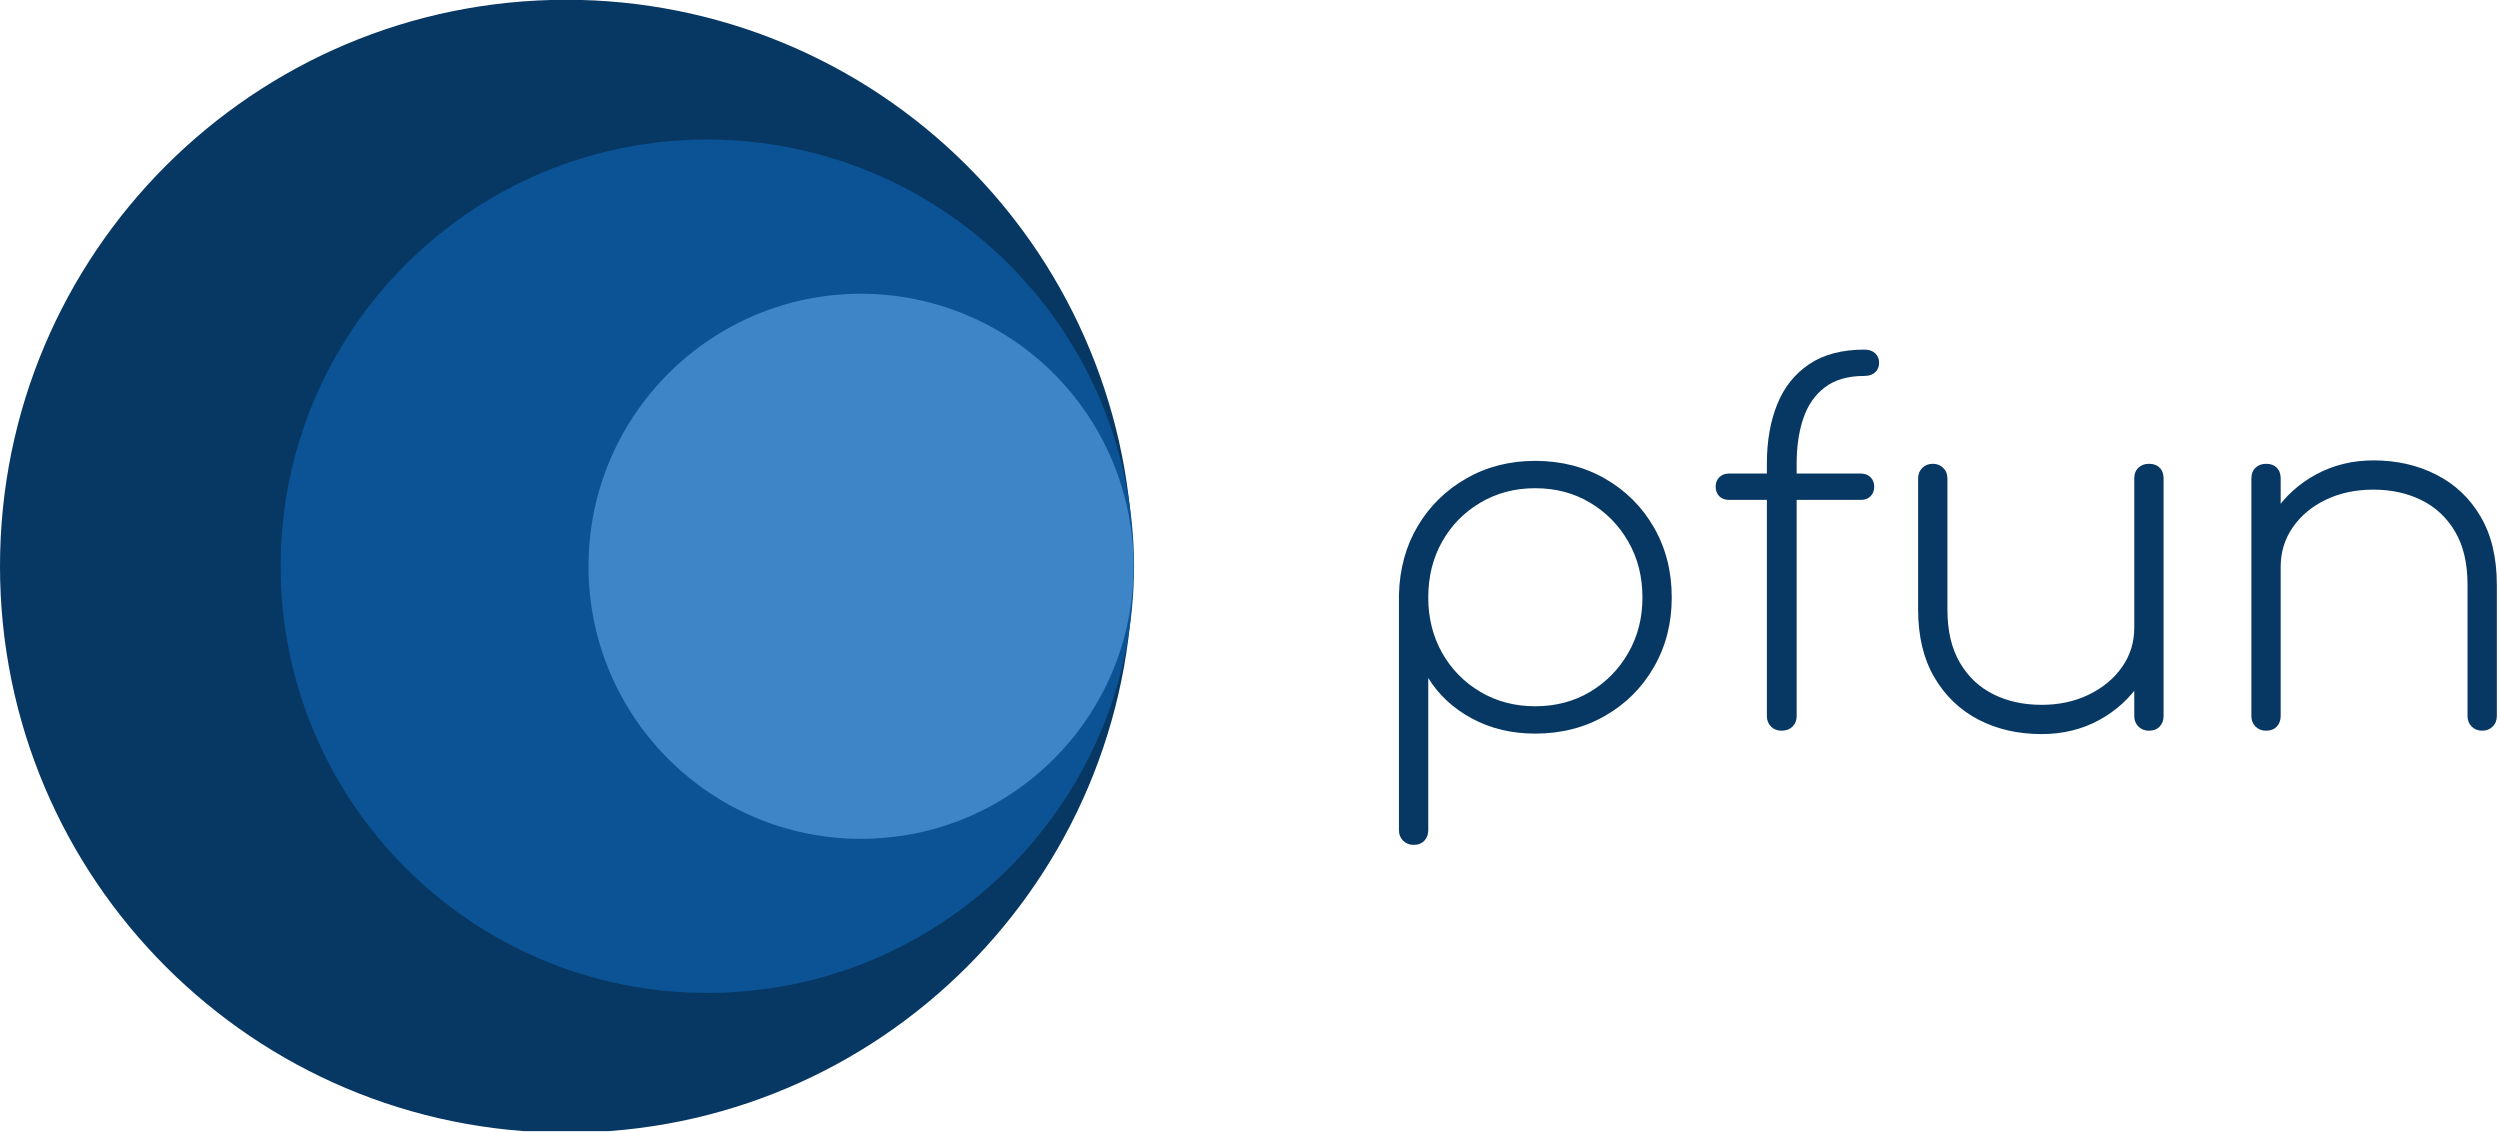
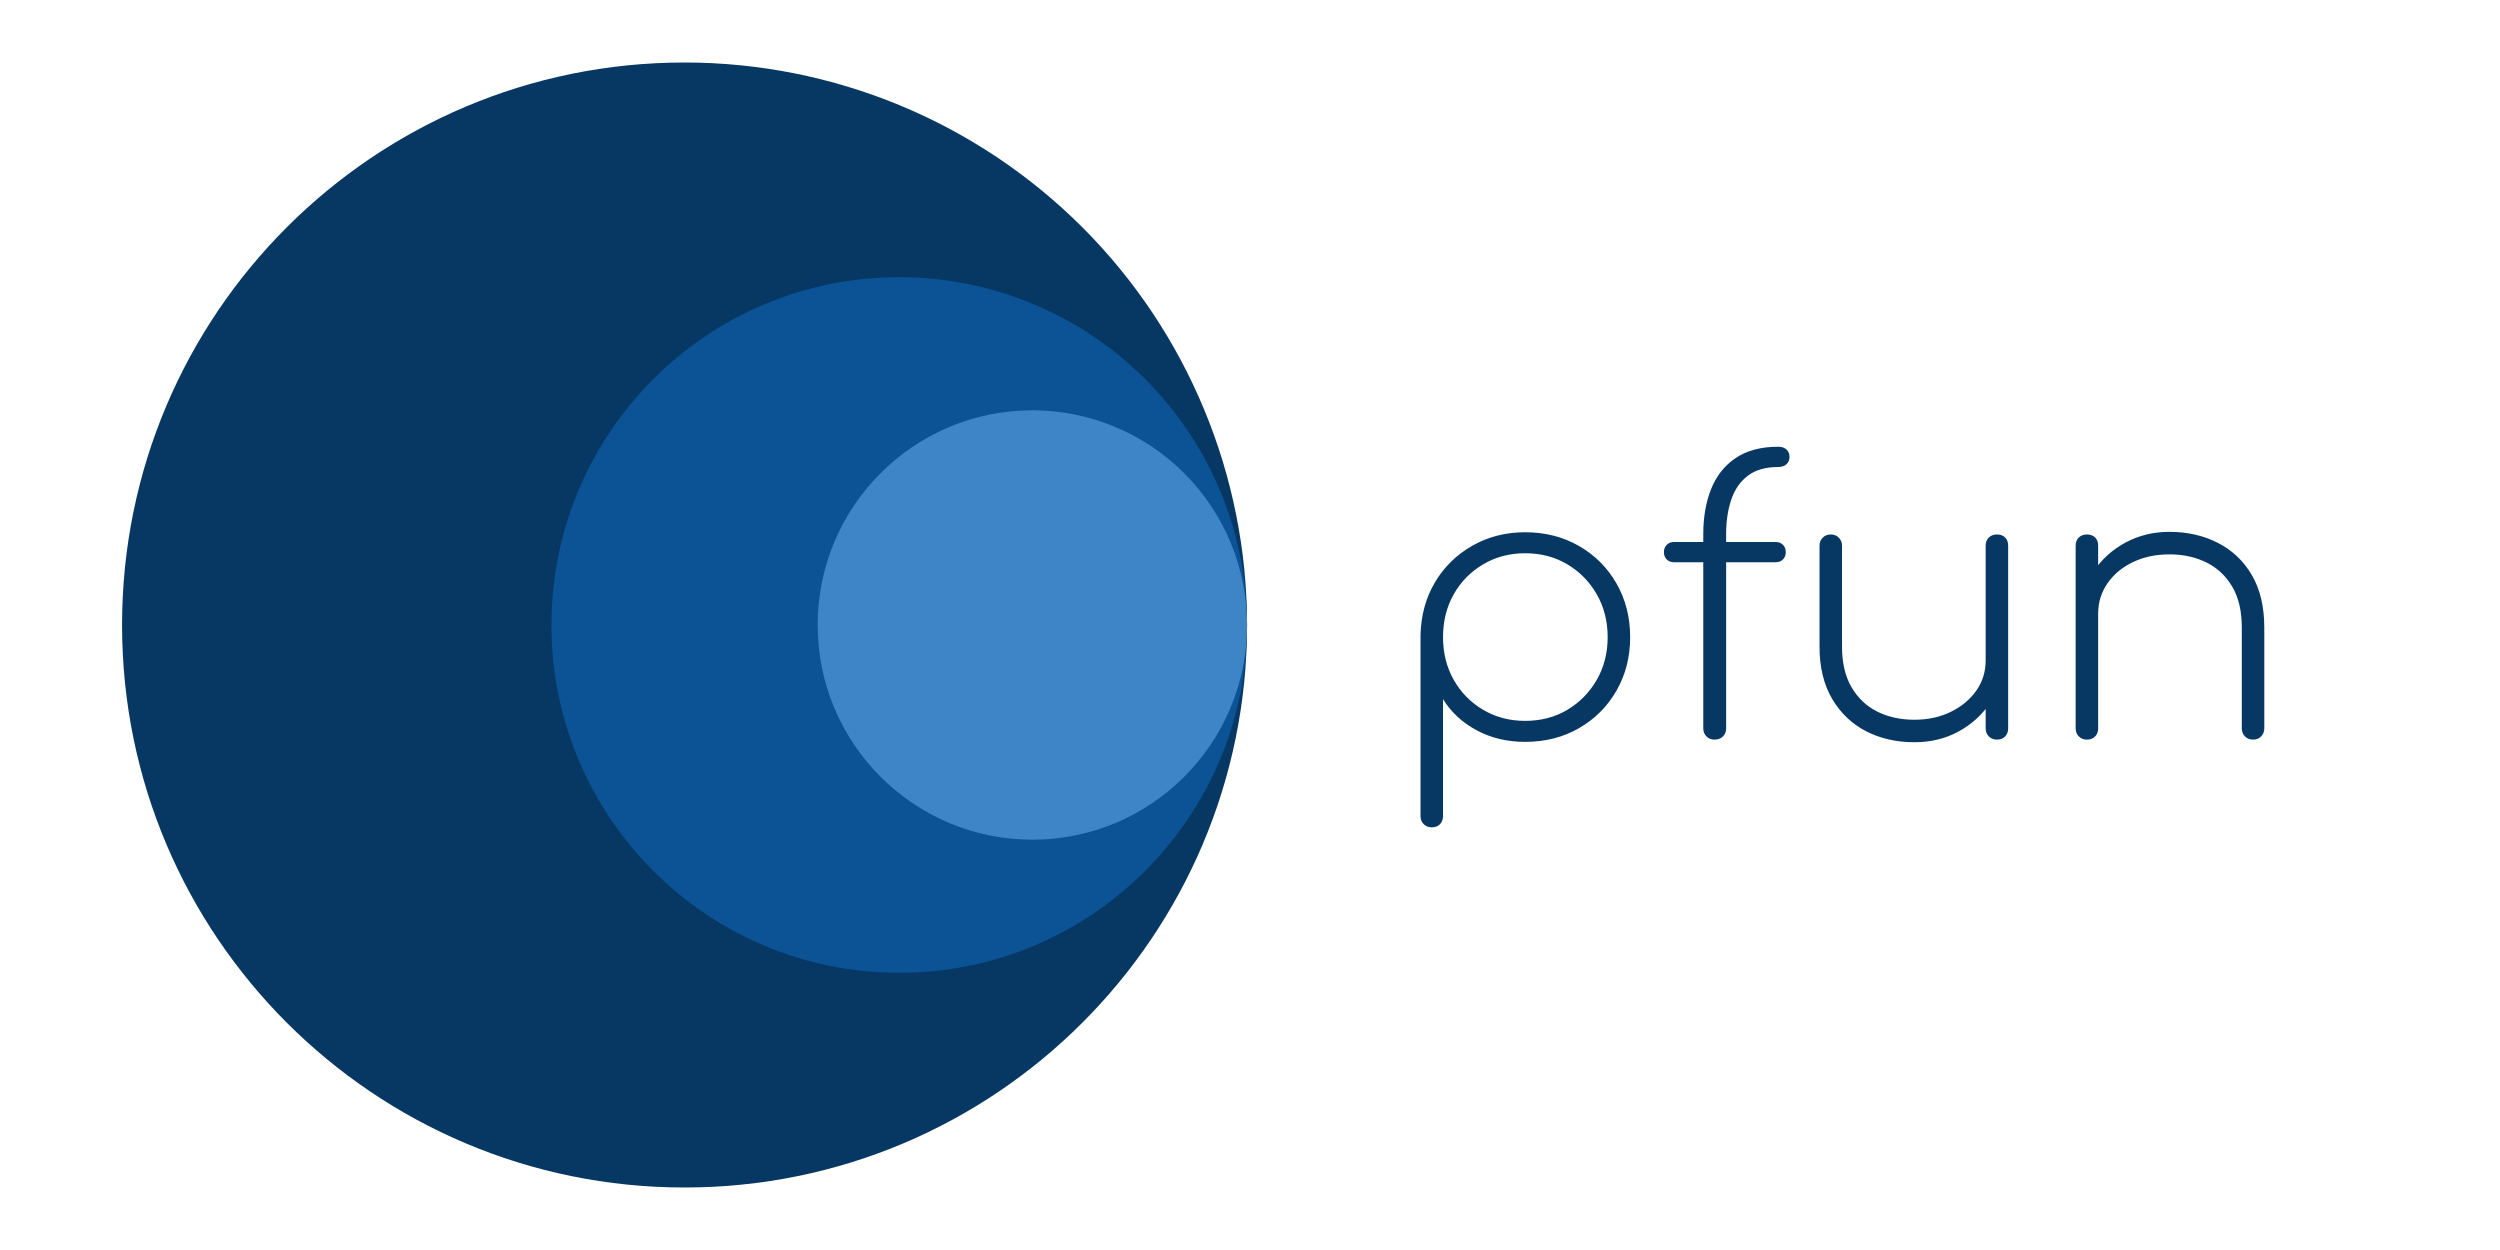
- <svg xmlns="http://www.w3.org/2000/svg" version="1.1" viewBox="0.0 0.0 655.822 296.724" fill="none" stroke="none" stroke-linecap="square" stroke-miterlimit="10">
+ <svg xmlns="http://www.w3.org/2000/svg" version="1.1" viewBox="0.0 0.0 1280.0 640.0" fill="none" stroke="none" stroke-linecap="square" stroke-miterlimit="10">
  <clipPath id="p.0">
-     <path d="m0 0l655.822 0l0 296.724l-655.822 0l0 -296.724z" clip-rule="nonzero" />
+     <path d="m0 0l1280.0 0l0 640.0l-1280.0 0l0 -640.0z" clip-rule="nonzero" />
  </clipPath>
  <g clip-path="url(#p.0)">
-     <path fill="#000000" fill-opacity="0.0" d="m0 0l655.822 0l0 296.724l-655.822 0z" fill-rule="evenodd" />
-     <path fill="#073763" d="m-9.0551184E-5 148.541l0 0c0 -82.069 66.53 -148.598 148.598 -148.598l0 0c39.411 0 77.207 15.656 105.075 43.523c27.868 27.868 43.523 65.664 43.523 105.075l0 0c0 82.069 -66.53 148.598 -148.598 148.598l0 0c-82.069 0 -148.598 -66.53 -148.598 -148.598z" fill-rule="evenodd" />
-     <path fill="#0b5394" d="m73.622 148.535l0 0c0 -61.821 50.116 -111.937 111.937 -111.937l0 0c29.688 0 58.159 11.793 79.151 32.786c20.992 20.992 32.786 49.464 32.786 79.151l0 0c0 61.821 -50.116 111.937 -111.937 111.937l0 0c-61.821 0 -111.937 -50.116 -111.937 -111.937z" fill-rule="evenodd" />
-     <path fill="#3d85c6" d="m154.379 148.555l0 0c0 -39.486 32.01 -71.496 71.496 -71.496l0 0c18.962 0 37.147 7.533 50.555 20.941c13.408 13.408 20.941 31.593 20.941 50.555l0 0c0 39.486 -32.01 71.496 -71.496 71.496l0 0c-39.486 0 -71.496 -32.01 -71.496 -71.496z" fill-rule="evenodd" />
-     <path fill="#000000" fill-opacity="0.0" d="m346.471 59.801l333.512 0l0 161.48l-333.512 0z" fill-rule="evenodd" />
-     <path fill="#073763" d="m370.83 221.634q-1.656 0 -2.75 -1.094q-1.094 -1.078 -1.094 -2.75l0 -61.828q0.266 -10.109 4.938 -17.969q4.672 -7.875 12.734 -12.484q8.062 -4.609 18.047 -4.609q10.234 0 18.359 4.672q8.141 4.672 12.812 12.797q4.672 8.125 4.672 18.375q0 10.109 -4.672 18.234q-4.672 8.125 -12.812 12.797q-8.125 4.672 -18.359 4.672q-9.219 0 -16.578 -3.969q-7.359 -3.969 -11.453 -10.625l0 39.938q0 1.672 -1.031 2.75q-1.016 1.094 -2.812 1.094zm31.875 -36.359q8.062 0 14.391 -3.766q6.344 -3.781 10.047 -10.234q3.719 -6.469 3.719 -14.531q0 -8.203 -3.719 -14.656q-3.703 -6.469 -10.047 -10.234q-6.328 -3.781 -14.391 -3.781q-7.938 0 -14.344 3.781q-6.391 3.766 -10.047 10.234q-3.641 6.453 -3.641 14.656q0 8.062 3.641 14.531q3.656 6.453 10.047 10.234q6.406 3.766 14.344 3.766zm64.643 6.406q-1.672 0 -2.766 -1.078q-1.078 -1.094 -1.078 -2.766l0 -66.297q0 -8.703 2.688 -15.422q2.688 -6.719 8.375 -10.562q5.703 -3.844 14.531 -3.844q1.797 0 2.812 0.969q1.031 0.953 1.031 2.484q0 1.547 -1.031 2.5q-1.016 0.953 -2.812 0.953q-6.516 0 -10.422 3.016q-3.906 3.0 -5.641 8.188q-1.719 5.188 -1.719 11.719l0 66.297q0 1.672 -1.094 2.766q-1.094 1.078 -2.875 1.078zm-13.828 -60.547q-1.531 0 -2.5 -0.953q-0.953 -0.969 -0.953 -2.5q0 -1.531 0.953 -2.484q0.969 -0.969 2.5 -0.969l34.688 0q1.531 0 2.484 0.969q0.969 0.953 0.969 2.484q0 1.531 -0.969 2.5q-0.953 0.953 -2.484 0.953l-34.688 0zm82.048 61.438q-9.219 0 -16.516 -3.766q-7.297 -3.781 -11.594 -11.078q-4.281 -7.297 -4.281 -17.797l0 -34.422q0 -1.672 1.094 -2.75q1.094 -1.094 2.75 -1.094q1.672 0 2.75 1.094q1.094 1.078 1.094 2.75l0 34.422q0 8.328 3.266 13.906q3.266 5.562 8.828 8.312q5.562 2.75 12.609 2.75q6.906 0 12.406 -2.688q5.516 -2.688 8.703 -7.234q3.203 -4.547 3.203 -10.312l6.406 0q-0.516 7.938 -4.734 14.281q-4.219 6.328 -10.953 9.984q-6.719 3.641 -15.031 3.641zm28.156 -0.891q-1.656 0 -2.75 -1.078q-1.094 -1.094 -1.094 -2.766l0 -62.328q0 -1.797 1.094 -2.812q1.094 -1.031 2.75 -1.031q1.797 0 2.812 1.031q1.031 1.016 1.031 2.812l0 62.328q0 1.672 -1.031 2.766q-1.016 1.078 -2.812 1.078zm87.425 0q-1.656 0 -2.75 -1.078q-1.094 -1.094 -1.094 -2.766l0 -34.422q0 -8.453 -3.266 -13.953q-3.25 -5.516 -8.828 -8.266q-5.562 -2.75 -12.609 -2.75q-6.906 0 -12.422 2.625q-5.5 2.625 -8.703 7.234q-3.188 4.609 -3.188 10.359l-6.406 0q0.516 -7.922 4.734 -14.25q4.234 -6.344 11.016 -9.984q6.781 -3.656 14.969 -3.656q9.219 0 16.578 3.781q7.359 3.766 11.578 11.0q4.234 7.234 4.234 17.859l0 34.422q0 1.672 -1.094 2.766q-1.078 1.078 -2.75 1.078zm-56.703 0q-1.656 0 -2.75 -1.078q-1.094 -1.094 -1.094 -2.766l0 -62.328q0 -1.797 1.094 -2.812q1.094 -1.031 2.75 -1.031q1.797 0 2.812 1.031q1.031 1.016 1.031 2.812l0 62.328q0 1.672 -1.031 2.766q-1.016 1.078 -2.812 1.078z" fill-rule="nonzero" />
+     <path fill="#000000" fill-opacity="0.0" d="m0 0l1280.0 0l0 640.0l-1280.0 0z" fill-rule="evenodd" />
+     <path fill="#073763" d="m62.496 320.0l0 0c0 -159.058 128.942 -288.0 288.0 -288.0l0 0c76.382 0 149.636 30.343 203.647 84.353c54.01 54.01 84.353 127.264 84.353 203.647l0 0c0 159.058 -128.942 288.0 -288.0 288.0l0 0c-159.058 0 -288.0 -128.942 -288.0 -288.0z" fill-rule="evenodd" />
+     <path fill="#0b5394" d="m282.337 319.999l0 0c0 -98.35 79.729 -178.079 178.079 -178.079l0 0c47.229 0 92.524 18.762 125.921 52.158c33.396 33.396 52.158 78.691 52.158 125.921l0 0c0 98.35 -79.729 178.079 -178.079 178.079l0 0c-98.35 0 -178.079 -79.729 -178.079 -178.079z" fill-rule="evenodd" />
+     <path fill="#3d85c6" d="m418.653 320l0 0c0 -60.708 49.213 -109.921 109.921 -109.921l0 0c29.153 0 57.112 11.581 77.726 32.195c20.614 20.614 32.195 48.573 32.195 77.726l0 0c0 60.708 -49.213 109.921 -109.921 109.921l0 0c-60.708 0 -109.921 -49.213 -109.921 -109.921z" fill-rule="evenodd" />
+     <path fill="#000000" fill-opacity="0.0" d="m701.032 185.362l516.472 0l0 279.276l-516.472 0z" fill-rule="evenodd" />
+     <path fill="#073763" d="m733.078 423.604q-2.5 0 -4.141 -1.641q-1.625 -1.625 -1.625 -4.109l0 -92.734q0.375 -15.172 7.391 -26.984q7.016 -11.812 19.109 -18.719q12.094 -6.906 27.062 -6.906q15.359 0 27.547 7.016q12.203 7.0 19.203 19.188q7.016 12.188 7.016 27.547q0 15.172 -7.016 27.375q-7.0 12.188 -19.203 19.203q-12.188 7.0 -27.547 7.0q-13.812 0 -24.859 -5.953q-11.047 -5.953 -17.188 -15.938l0 59.906q0 2.484 -1.531 4.109q-1.531 1.641 -4.219 1.641zm47.797 -54.516q12.094 0 21.594 -5.656q9.516 -5.672 15.078 -15.359q5.578 -9.703 5.578 -21.812q0 -12.281 -5.578 -21.969q-5.562 -9.703 -15.078 -15.359q-9.5 -5.672 -21.594 -5.672q-11.906 0 -21.5 5.672q-9.594 5.656 -15.078 15.359q-5.469 9.688 -5.469 21.969q0 12.109 5.469 21.812q5.484 9.688 15.078 15.359q9.594 5.656 21.5 5.656zm96.972 9.594q-2.5 0 -4.141 -1.625q-1.625 -1.641 -1.625 -4.141l0 -99.453q0 -13.047 4.031 -23.125q4.031 -10.094 12.578 -15.844q8.547 -5.766 21.781 -5.766q2.703 0 4.234 1.438q1.531 1.438 1.531 3.75q0 2.297 -1.531 3.75q-1.531 1.438 -4.234 1.438q-9.781 0 -15.641 4.516q-5.859 4.5 -8.453 12.281q-2.594 7.766 -2.594 17.562l0 99.453q0 2.5 -1.625 4.141q-1.625 1.625 -4.312 1.625zm-20.75 -90.812q-2.297 0 -3.734 -1.438q-1.438 -1.453 -1.438 -3.75q0 -2.297 1.438 -3.734q1.438 -1.453 3.734 -1.453l52.031 0q2.312 0 3.75 1.453q1.438 1.438 1.438 3.734q0 2.297 -1.438 3.75q-1.438 1.438 -3.75 1.438l-52.031 0zm123.08 92.156q-13.828 0 -24.781 -5.656q-10.938 -5.672 -17.375 -16.609q-6.422 -10.953 -6.422 -26.688l0 -51.656q0 -2.5 1.625 -4.125q1.641 -1.641 4.141 -1.641q2.484 0 4.109 1.641q1.641 1.625 1.641 4.125l0 51.656q0 12.469 4.891 20.828q4.906 8.344 13.25 12.484q8.359 4.125 18.922 4.125q10.359 0 18.609 -4.031q8.266 -4.031 13.062 -10.844q4.812 -6.828 4.812 -15.469l9.594 0q-0.766 11.906 -7.109 21.422q-6.328 9.5 -16.406 14.969q-10.078 5.469 -22.562 5.469zm42.234 -1.344q-2.484 0 -4.125 -1.625q-1.625 -1.641 -1.625 -4.141l0 -93.5q0 -2.688 1.625 -4.219q1.641 -1.547 4.125 -1.547q2.687 0 4.219 1.547q1.547 1.531 1.547 4.219l0 93.5q0 2.5 -1.547 4.141q-1.531 1.625 -4.219 1.625zm131.138 0q-2.5 0 -4.125 -1.625q-1.625 -1.641 -1.625 -4.141l0 -51.641q0 -12.672 -4.906 -20.922q-4.891 -8.266 -13.25 -12.391q-8.344 -4.125 -18.906 -4.125q-10.375 0 -18.625 3.938q-8.25 3.938 -13.062 10.844q-4.797 6.906 -4.797 15.547l-9.594 0q0.766 -11.906 7.094 -21.406q6.344 -9.5 16.516 -14.969q10.172 -5.484 22.469 -5.484q13.828 0 24.859 5.672q11.047 5.656 17.375 16.516q6.344 10.844 6.344 26.781l0 51.641q0 2.5 -1.641 4.141q-1.625 1.625 -4.125 1.625zm-85.047 0q-2.5 0 -4.141 -1.625q-1.625 -1.641 -1.625 -4.141l0 -93.5q0 -2.688 1.625 -4.219q1.641 -1.547 4.141 -1.547q2.688 0 4.219 1.547q1.531 1.531 1.531 4.219l0 93.5q0 2.5 -1.531 4.141q-1.531 1.625 -4.219 1.625z" fill-rule="nonzero" />
  </g>
</svg>
